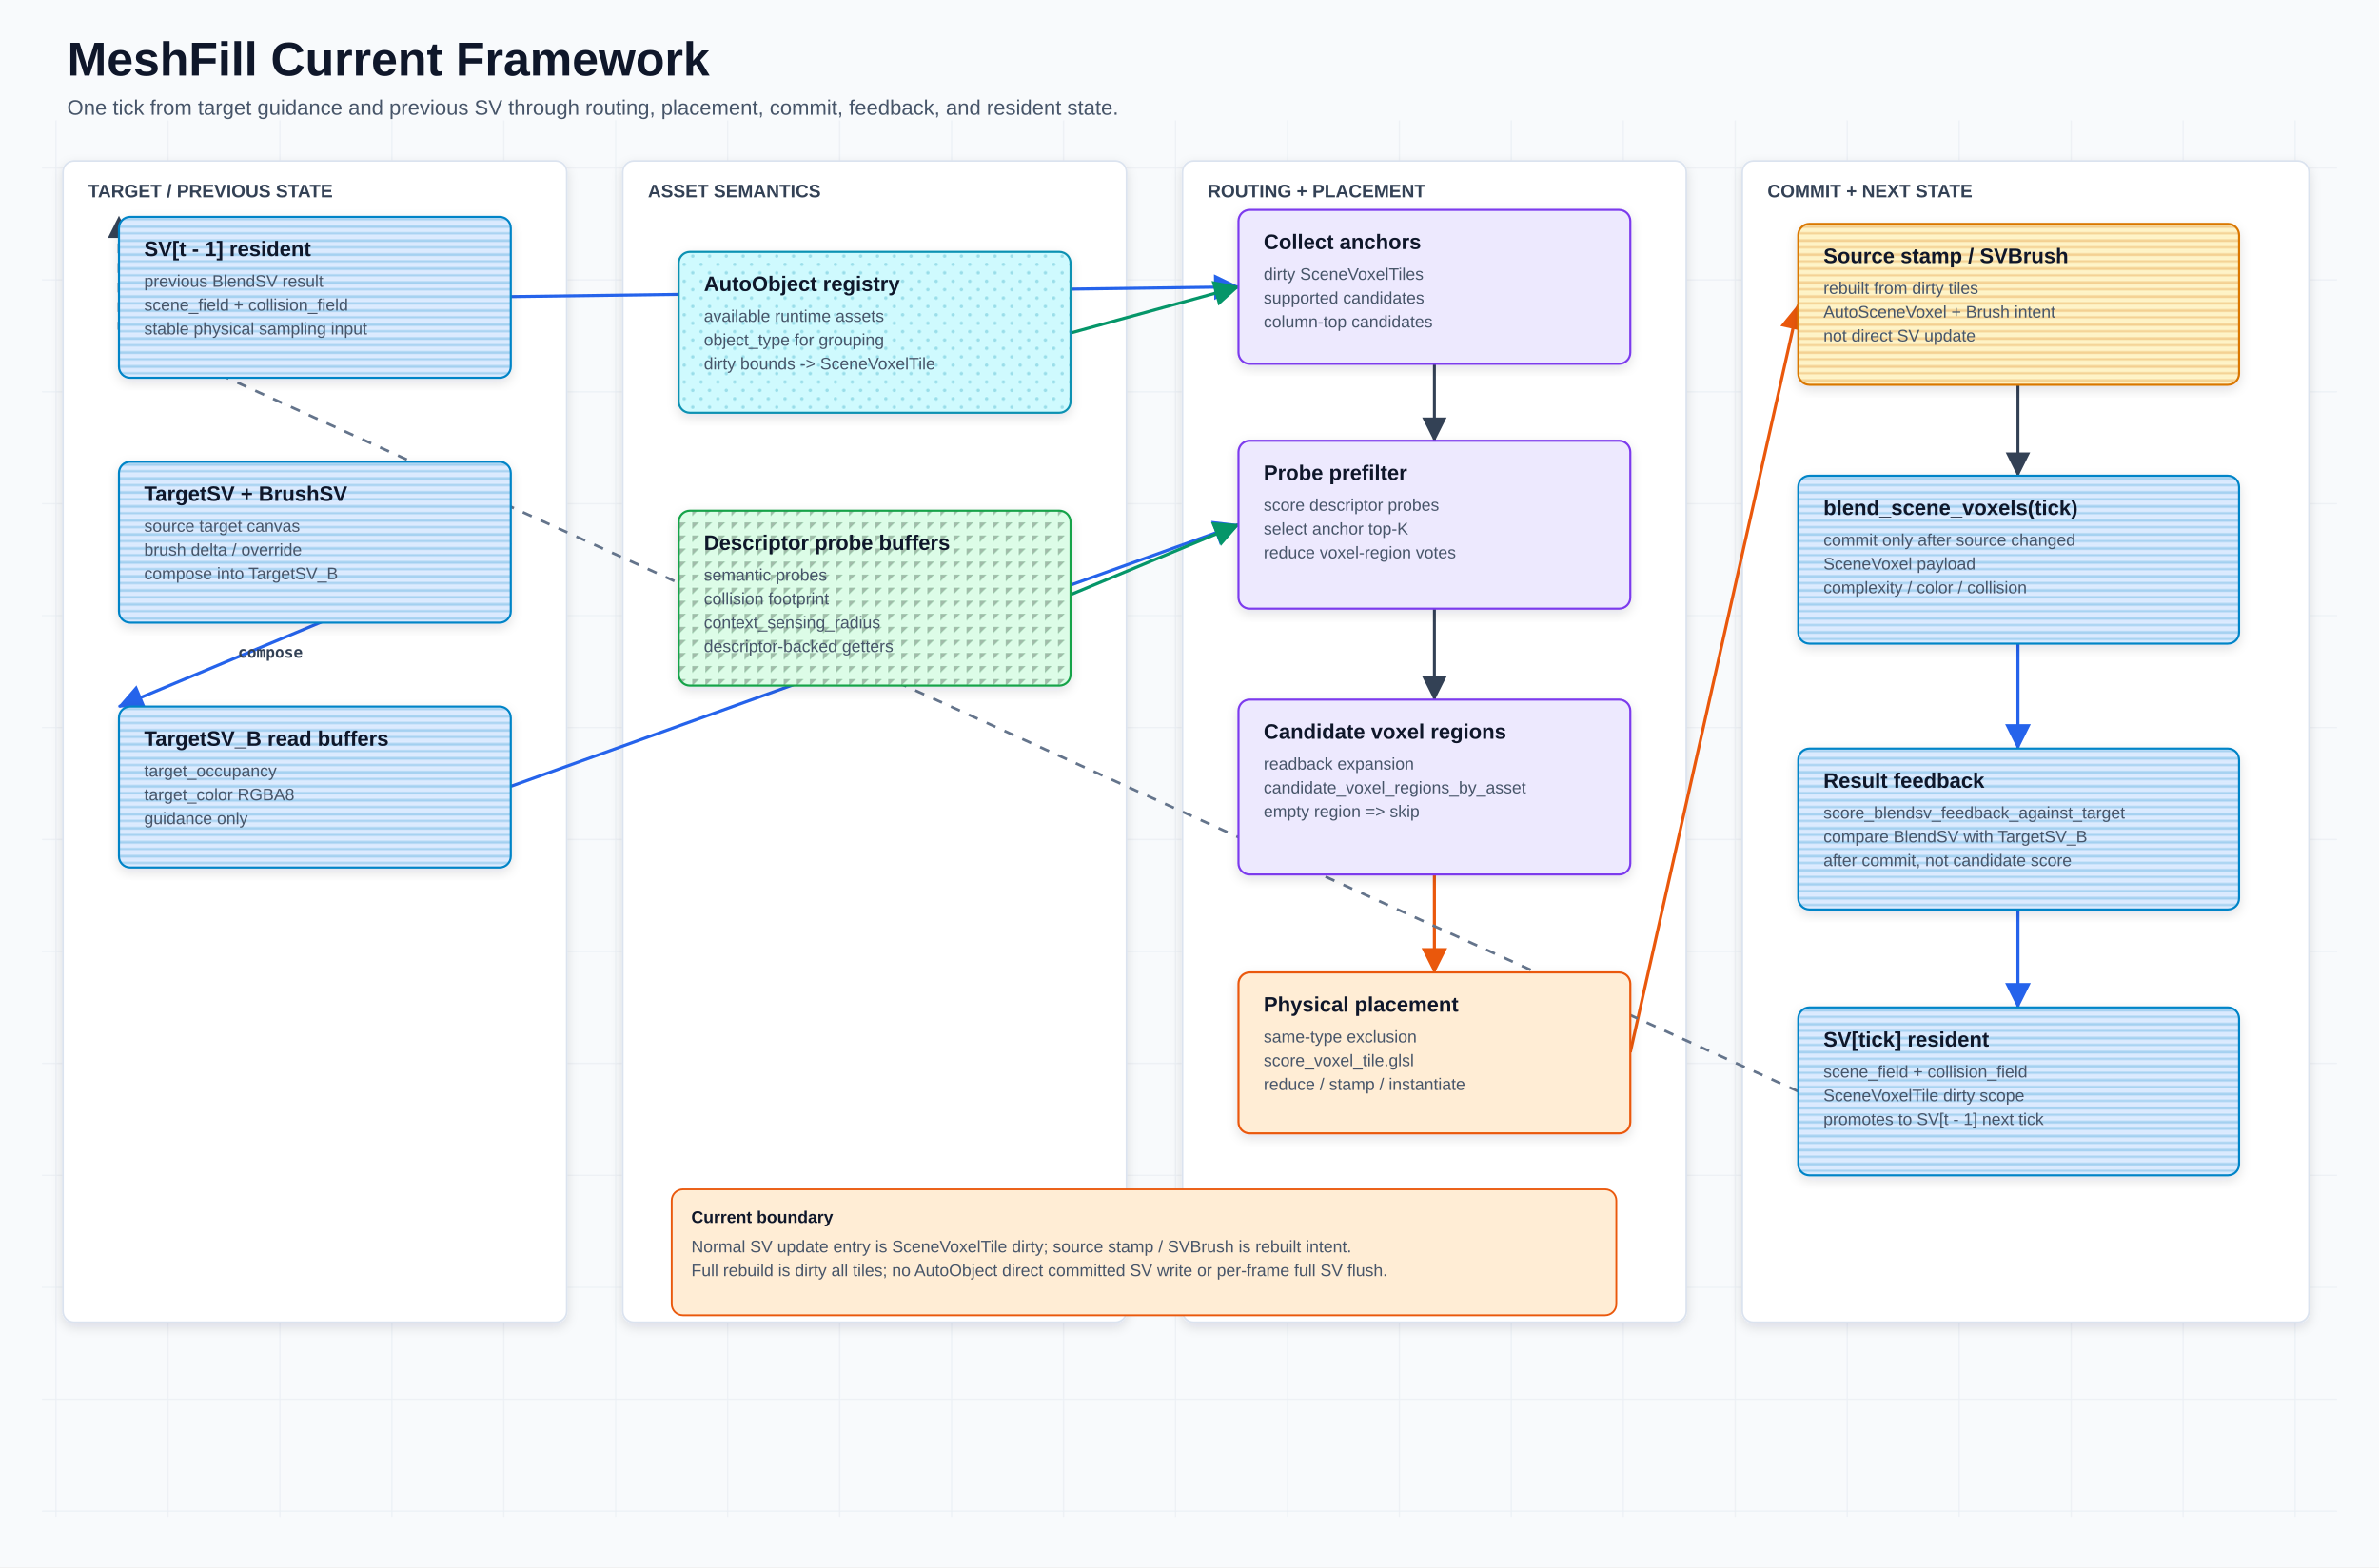
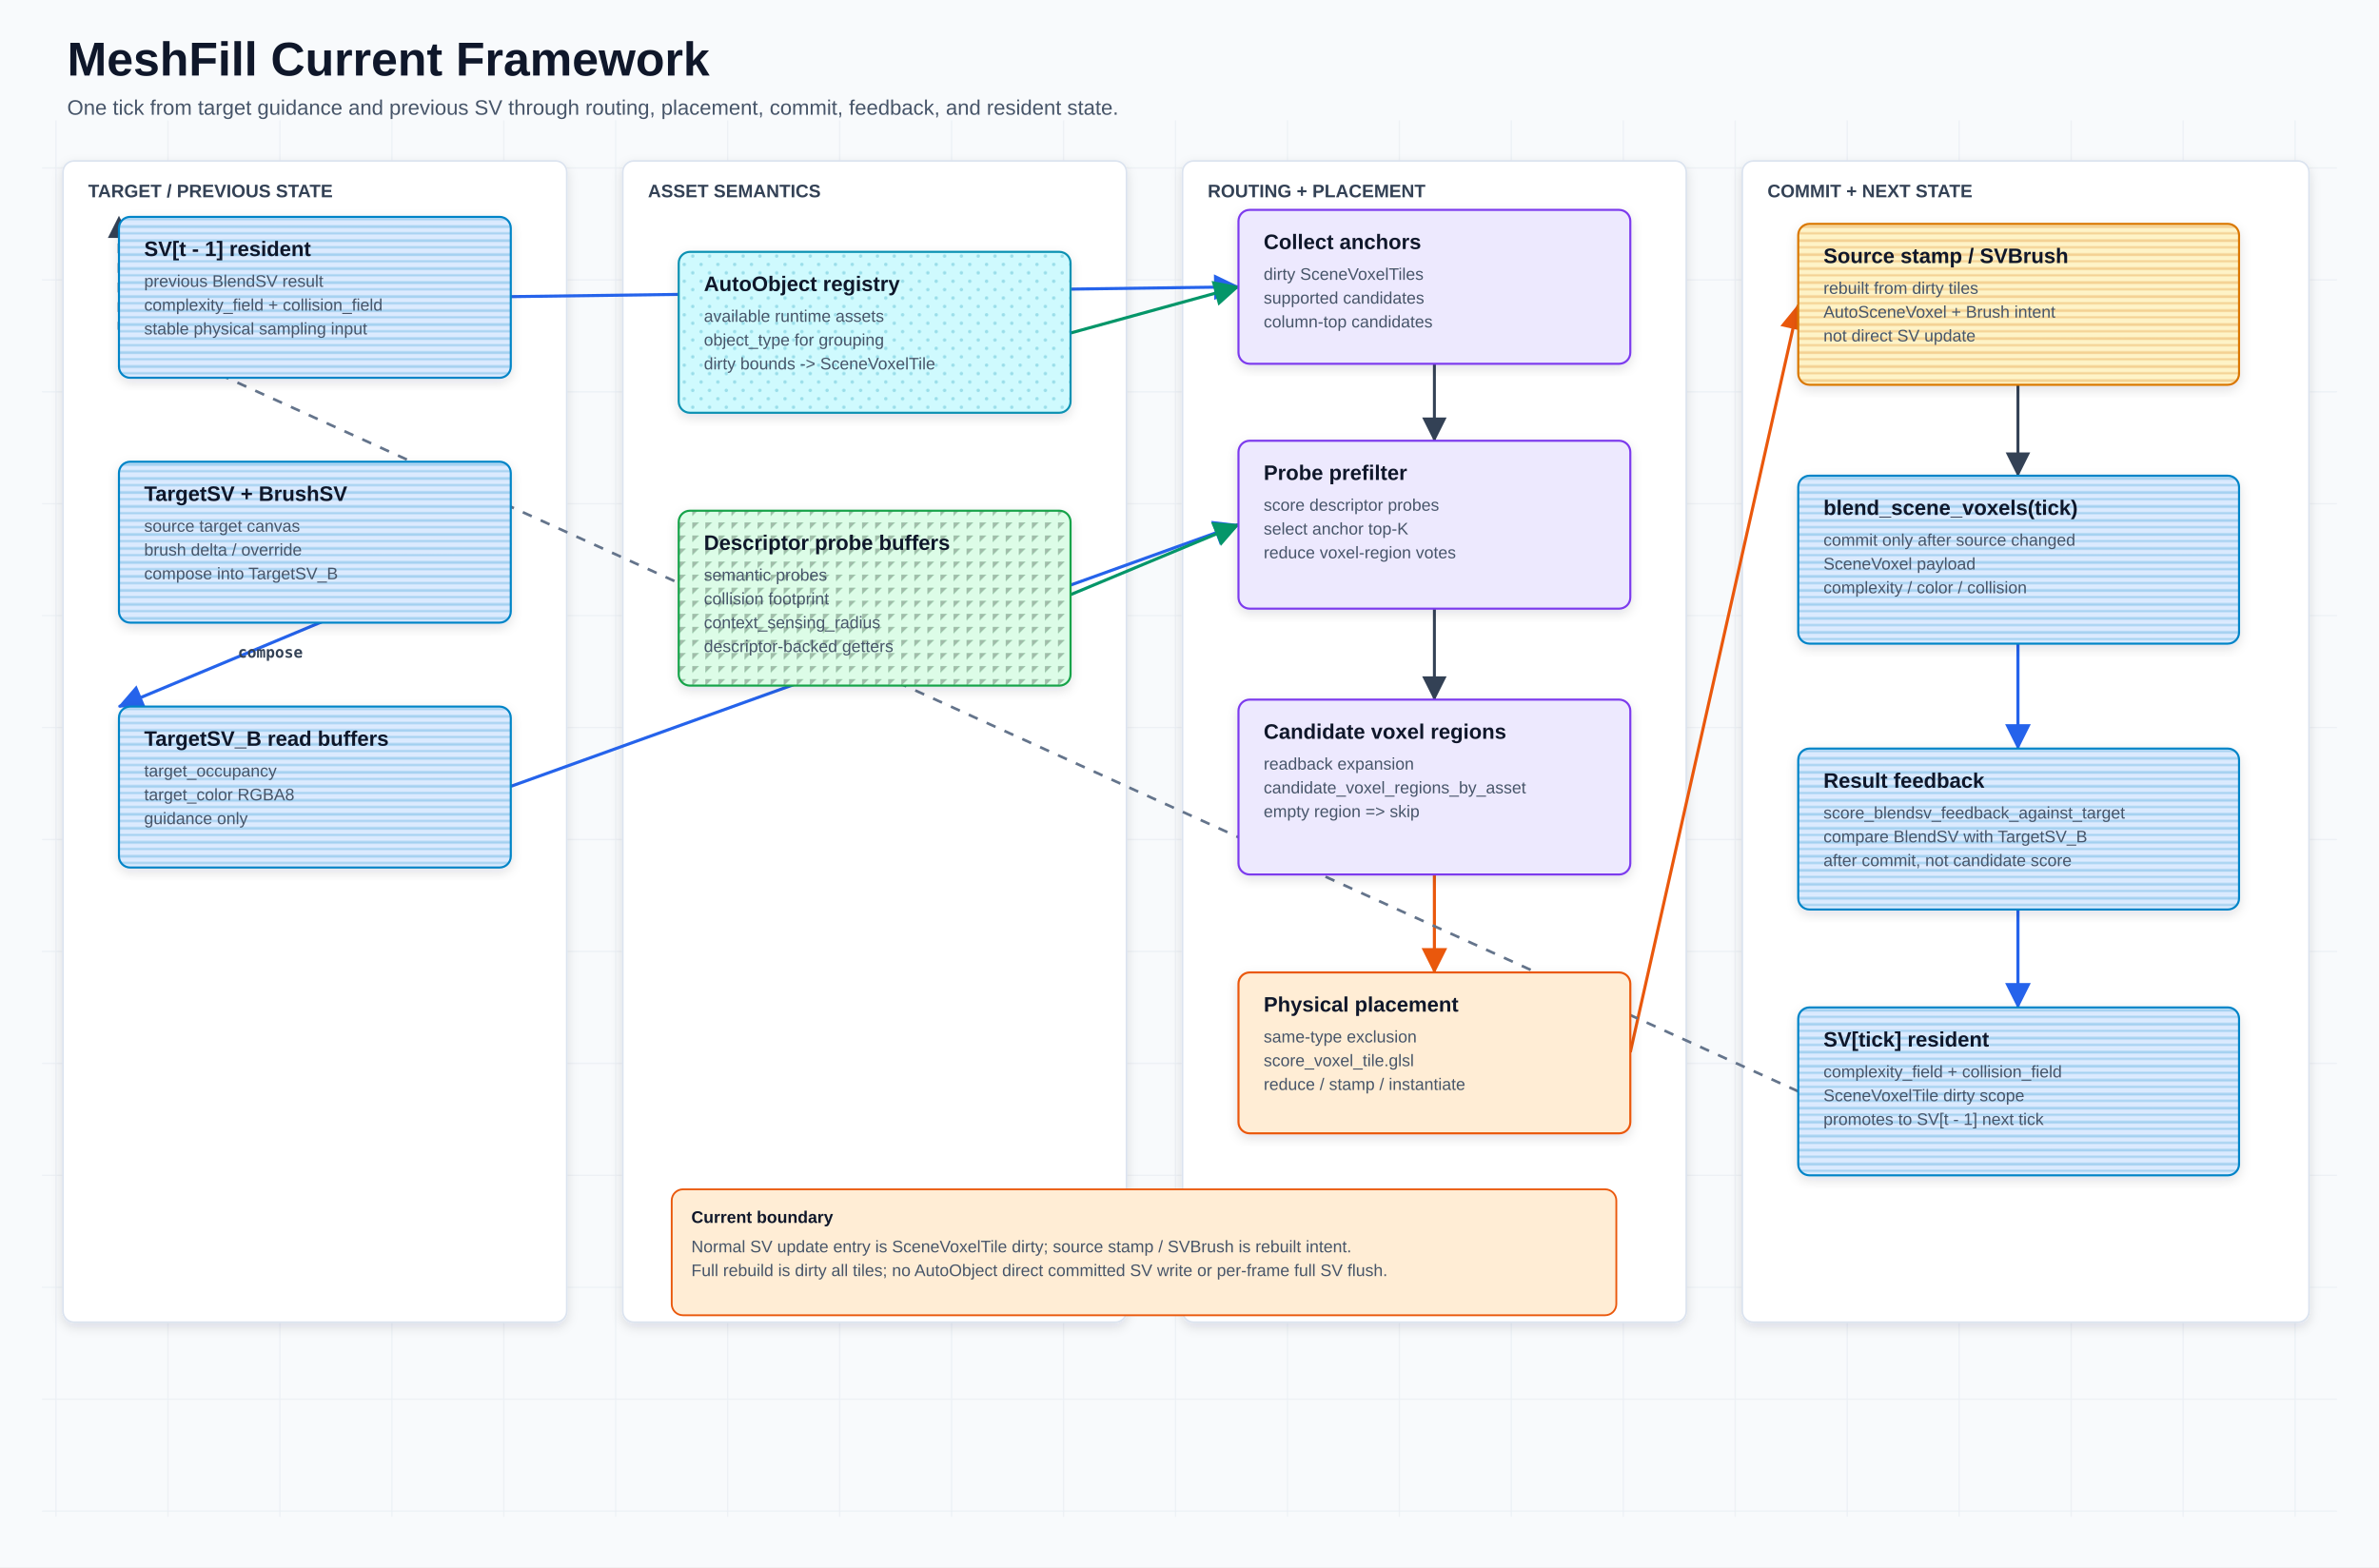
<svg xmlns="http://www.w3.org/2000/svg" width="1700" height="1120" viewBox="0 0 1700 1120" role="img" aria-labelledby="title desc">
  <defs>
    <marker id="arrow" viewBox="0 0 12 12" refX="10.5" refY="6" markerWidth="10" markerHeight="10" orient="auto">
      <path d="M1,1 L11,6 L1,11 Z" fill="#334155" />
    </marker>
    <marker id="arrow-blue" viewBox="0 0 12 12" refX="10.5" refY="6" markerWidth="10" markerHeight="10" orient="auto">
      <path d="M1,1 L11,6 L1,11 Z" fill="#2563eb" />
    </marker>
    <marker id="arrow-green" viewBox="0 0 12 12" refX="10.5" refY="6" markerWidth="10" markerHeight="10" orient="auto">
      <path d="M1,1 L11,6 L1,11 Z" fill="#059669" />
    </marker>
    <marker id="arrow-orange" viewBox="0 0 12 12" refX="10.5" refY="6" markerWidth="10" markerHeight="10" orient="auto">
      <path d="M1,1 L11,6 L1,11 Z" fill="#ea580c" />
    </marker>
    <filter id="shadow" x="-8%" y="-8%" width="116%" height="116%">
      <feDropShadow dx="0" dy="3" stdDeviation="4" flood-color="#0f172a" flood-opacity="0.12" />
    </filter>
    <pattern id="autoobject-dot-bg" patternUnits="userSpaceOnUse" width="12" height="12">
      <rect width="12" height="12" fill="#cffafe" />
      <circle cx="3" cy="3" r="1.25" fill="#0891b2" opacity="0.256" />
      <circle cx="9" cy="9" r="1.25" fill="#0891b2" opacity="0.256" />
    </pattern>
    <pattern id="descriptor-grid" patternUnits="userSpaceOnUse" width="9.333" height="9.333">
      <rect width="9.333" height="9.333" fill="#dcfce7" />
      <path d="M4.667 0H0V4.667" stroke="#16a34a" stroke-width="0.333" opacity="0.258" />
      <path d="M0 4.667L4.667 0" stroke="#16a34a" stroke-width="0.333" opacity="0.258" />
    </pattern>
    <pattern id="sv-stripe-blue" patternUnits="userSpaceOnUse" width="10" height="10">
      <rect width="10" height="10" fill="#dbeafe" />
      <rect y="1" width="10" height="2" fill="#0284c7" opacity="0.235" />
      <rect y="6" width="10" height="1.5" fill="#0284c7" opacity="0.235" />
    </pattern>
    <pattern id="sv-stripe-amber" patternUnits="userSpaceOnUse" width="10" height="10">
      <rect width="10" height="10" fill="#fef3c7" />
      <rect y="1" width="10" height="2" fill="#d97706" opacity="0.264" />
      <rect y="6" width="10" height="1.5" fill="#d97706" opacity="0.264" />
    </pattern>
    <pattern id="note-hatch" patternUnits="userSpaceOnUse" width="10" height="10" patternTransform="rotate(45)">
      <rect width="10" height="10" fill="#f1f5f9" />
      <rect x="0" y="0" width="10" height="2" fill="#64748b" opacity="0.362" />
    </pattern>
  </defs>
  <style>
    :root { color-scheme: light; }
    .bg { fill: #f8fafc; }
    .grid { stroke: #e2e8f0; stroke-width: 1; opacity: 0.7; }
    .title { fill: #0f172a; font: 700 34px "Segoe UI", "Microsoft YaHei", Arial, sans-serif; letter-spacing: 0; }
    .subtitle { fill: #475569; font: 500 15px "Segoe UI", "Microsoft YaHei", Arial, sans-serif; letter-spacing: 0; }
    .lane-title { fill: #334155; font: 700 13px "Segoe UI", "Microsoft YaHei", Arial, sans-serif; letter-spacing: 0; }
    .node-title { fill: #0f172a; font: 700 15px "Segoe UI", "Microsoft YaHei", Arial, sans-serif; letter-spacing: 0; }
    .small { fill: #475569; font: 500 12px "Segoe UI", "Microsoft YaHei", Arial, sans-serif; letter-spacing: 0; }
    .mono { fill: #334155; font: 600 11px Consolas, "Cascadia Mono", monospace; letter-spacing: 0; }
    .note-text { fill: #0f172a; font: 600 12px "Segoe UI", "Microsoft YaHei", Arial, sans-serif; letter-spacing: 0; }
    .lane { fill: #ffffff; stroke: #dbe3ef; stroke-width: 1.2; filter: url(#shadow); }
    .node { stroke-width: 1.5; filter: url(#shadow); }
    .edge { stroke: #334155; stroke-width: 2.1; fill: none; marker-end: url(#arrow); }
    .edge-blue { stroke: #2563eb; stroke-width: 2.2; fill: none; marker-end: url(#arrow-blue); }
    .edge-green { stroke: #059669; stroke-width: 2.2; fill: none; marker-end: url(#arrow-green); }
    .edge-orange { stroke: #ea580c; stroke-width: 2.2; fill: none; marker-end: url(#arrow-orange); }
    .edge-dash { stroke: #64748b; stroke-width: 1.9; fill: none; stroke-dasharray: 7 7; marker-end: url(#arrow); }
    .edge-warn { stroke: #dc2626; stroke-width: 2; fill: none; stroke-dasharray: 8 6; marker-end: url(#arrow); }
  </style>
  <rect class="bg" x="0" y="0" width="1700" height="1120" />
  <g opacity="0.65">
    <line class="grid" x1="40" y1="86" x2="40" y2="1084" />
    <line class="grid" x1="120" y1="86" x2="120" y2="1084" />
    <line class="grid" x1="200" y1="86" x2="200" y2="1084" />
    <line class="grid" x1="280" y1="86" x2="280" y2="1084" />
    <line class="grid" x1="360" y1="86" x2="360" y2="1084" />
    <line class="grid" x1="440" y1="86" x2="440" y2="1084" />
    <line class="grid" x1="520" y1="86" x2="520" y2="1084" />
    <line class="grid" x1="600" y1="86" x2="600" y2="1084" />
    <line class="grid" x1="680" y1="86" x2="680" y2="1084" />
    <line class="grid" x1="760" y1="86" x2="760" y2="1084" />
    <line class="grid" x1="840" y1="86" x2="840" y2="1084" />
    <line class="grid" x1="920" y1="86" x2="920" y2="1084" />
    <line class="grid" x1="1000" y1="86" x2="1000" y2="1084" />
    <line class="grid" x1="1080" y1="86" x2="1080" y2="1084" />
    <line class="grid" x1="1160" y1="86" x2="1160" y2="1084" />
    <line class="grid" x1="1240" y1="86" x2="1240" y2="1084" />
    <line class="grid" x1="1320" y1="86" x2="1320" y2="1084" />
    <line class="grid" x1="1400" y1="86" x2="1400" y2="1084" />
    <line class="grid" x1="1480" y1="86" x2="1480" y2="1084" />
    <line class="grid" x1="1560" y1="86" x2="1560" y2="1084" />
    <line class="grid" x1="1640" y1="86" x2="1640" y2="1084" />
    <line class="grid" x1="30" y1="120" x2="1670" y2="120" />
    <line class="grid" x1="30" y1="200" x2="1670" y2="200" />
    <line class="grid" x1="30" y1="280" x2="1670" y2="280" />
    <line class="grid" x1="30" y1="360" x2="1670" y2="360" />
    <line class="grid" x1="30" y1="440" x2="1670" y2="440" />
    <line class="grid" x1="30" y1="520" x2="1670" y2="520" />
    <line class="grid" x1="30" y1="600" x2="1670" y2="600" />
    <line class="grid" x1="30" y1="680" x2="1670" y2="680" />
    <line class="grid" x1="30" y1="760" x2="1670" y2="760" />
    <line class="grid" x1="30" y1="840" x2="1670" y2="840" />
    <line class="grid" x1="30" y1="920" x2="1670" y2="920" />
    <line class="grid" x1="30" y1="1000" x2="1670" y2="1000" />
    <line class="grid" x1="30" y1="1080" x2="1670" y2="1080" />
  </g>
  <text class="title" x="48" y="54">MeshFill Current Framework</text>
  <text class="subtitle" x="48" y="82">One tick from target guidance and previous SV through routing, placement, commit, feedback, and resident state.</text>
  <g>
    <rect class="lane" x="45" y="115" width="360" height="830" rx="8" />
    <text class="lane-title" x="63" y="141">TARGET / PREVIOUS STATE</text>
    <rect class="lane" x="445" y="115" width="360" height="830" rx="8" />
    <text class="lane-title" x="463" y="141">ASSET SEMANTICS</text>
    <rect class="lane" x="845" y="115" width="360" height="830" rx="8" />
    <text class="lane-title" x="863" y="141">ROUTING + PLACEMENT</text>
    <rect class="lane" x="1245" y="115" width="405" height="830" rx="8" />
    <text class="lane-title" x="1263" y="141">COMMIT + NEXT STATE</text>
  </g>
  <g>
    <path class="edge-blue" d="M 365 212 L 885 205" />
    <path class="edge-blue" d="M 365 562 L 885 375" />
    <path class="edge-green" d="M 765 238 L 885 205" />
    <path class="edge-green" d="M 765 425 L 885 375" />
    <path class="edge" d="M 1025 260 L 1025 315" />
    <path class="edge" d="M 1025 435 L 1025 500" />
    <path class="edge-orange" d="M 1025 625 L 1025 695" />
    <path class="edge-orange" d="M 1165 752 L 1285 218" />
    <path class="edge" d="M 1442 275 L 1442 340" />
    <path class="edge-blue" d="M 1442 460 L 1442 535" />
    <path class="edge-blue" d="M 1442 650 L 1442 720" />
    <path class="edge-dash" d="M 1285 780 L 85 235 L 85 155" />
    <text class="mono" x="720" y="865">next tick</text>
    <path class="edge-blue" d="M 365 388 L 85 505" />
    <text class="mono" x="170" y="470">compose</text>
  </g>
  <g>
    <g id="sv[t---1]-resident">
      <rect class="node" x="85" y="155" width="280" height="115" rx="8" fill="url(#sv-stripe-blue)" stroke="#0284c7" />
      <text class="node-title" x="103" y="183">SV[t - 1] resident</text>
      <text class="small">
        <tspan x="103" y="205">previous BlendSV result</tspan>
-         <tspan x="103" y="222">scene_field + collision_field</tspan>
+         <tspan x="103" y="222">complexity_field + collision_field</tspan>
        <tspan x="103" y="239">stable physical sampling input</tspan>
      </text>
    </g>
    <g id="targetsv-+-brushsv">
      <rect class="node" x="85" y="330" width="280" height="115" rx="8" fill="url(#sv-stripe-blue)" stroke="#0284c7" />
      <text class="node-title" x="103" y="358">TargetSV + BrushSV</text>
      <text class="small">
        <tspan x="103" y="380">source target canvas</tspan>
        <tspan x="103" y="397">brush delta / override</tspan>
        <tspan x="103" y="414">compose into TargetSV_B</tspan>
      </text>
    </g>
    <g id="targetsv_b-read-buffers">
      <rect class="node" x="85" y="505" width="280" height="115" rx="8" fill="url(#sv-stripe-blue)" stroke="#0284c7" />
      <text class="node-title" x="103" y="533">TargetSV_B read buffers</text>
      <text class="small">
        <tspan x="103" y="555">target_occupancy</tspan>
        <tspan x="103" y="572">target_color RGBA8</tspan>
        <tspan x="103" y="589">guidance only</tspan>
      </text>
    </g>
    <g id="autoobject-registry">
      <rect class="node" x="485" y="180" width="280" height="115" rx="8" fill="url(#autoobject-dot-bg)" stroke="#0891b2" />
      <text class="node-title" x="503" y="208">AutoObject registry</text>
      <text class="small">
        <tspan x="503" y="230">available runtime assets</tspan>
        <tspan x="503" y="247">object_type for grouping</tspan>
        <tspan x="503" y="264">dirty bounds -&gt; SceneVoxelTile</tspan>
      </text>
    </g>
    <g id="descriptor-probe-buffers">
      <rect class="node" x="485" y="365" width="280" height="125" rx="8" fill="url(#descriptor-grid)" stroke="#16a34a" />
      <text class="node-title" x="503" y="393">Descriptor probe buffers</text>
      <text class="small">
        <tspan x="503" y="415">semantic probes</tspan>
        <tspan x="503" y="432">collision footprint</tspan>
        <tspan x="503" y="449">context_sensing_radius</tspan>
        <tspan x="503" y="466">descriptor-backed getters</tspan>
      </text>
    </g>
    <g id="collect-anchors">
      <rect class="node" x="885" y="150" width="280" height="110" rx="8" fill="#ede9fe" stroke="#7c3aed" />
      <text class="node-title" x="903" y="178">Collect anchors</text>
      <text class="small">
        <tspan x="903" y="200">dirty SceneVoxelTiles</tspan>
        <tspan x="903" y="217">supported candidates</tspan>
        <tspan x="903" y="234">column-top candidates</tspan>
      </text>
    </g>
    <g id="probe-prefilter">
      <rect class="node" x="885" y="315" width="280" height="120" rx="8" fill="#ede9fe" stroke="#7c3aed" />
      <text class="node-title" x="903" y="343">Probe prefilter</text>
      <text class="small">
        <tspan x="903" y="365">score descriptor probes</tspan>
        <tspan x="903" y="382">select anchor top-K</tspan>
        <tspan x="903" y="399">reduce voxel-region votes</tspan>
      </text>
    </g>
    <g id="candidate-voxel-regions">
      <rect class="node" x="885" y="500" width="280" height="125" rx="8" fill="#ede9fe" stroke="#7c3aed" />
      <text class="node-title" x="903" y="528">Candidate voxel regions</text>
      <text class="small">
        <tspan x="903" y="550">readback expansion</tspan>
        <tspan x="903" y="567">candidate_voxel_regions_by_asset</tspan>
        <tspan x="903" y="584">empty region =&gt; skip</tspan>
      </text>
    </g>
    <g id="physical-placement">
      <rect class="node" x="885" y="695" width="280" height="115" rx="8" fill="#ffedd5" stroke="#ea580c" />
      <text class="node-title" x="903" y="723">Physical placement</text>
      <text class="small">
        <tspan x="903" y="745">same-type exclusion</tspan>
        <tspan x="903" y="762">score_voxel_tile.glsl</tspan>
        <tspan x="903" y="779">reduce / stamp / instantiate</tspan>
      </text>
    </g>
    <g id="source-write-streams">
      <rect class="node" x="1285" y="160" width="315" height="115" rx="8" fill="url(#sv-stripe-amber)" stroke="#d97706" />
      <text class="node-title" x="1303" y="188">Source stamp / SVBrush</text>
      <text class="small">
        <tspan x="1303" y="210">rebuilt from dirty tiles</tspan>
        <tspan x="1303" y="227">AutoSceneVoxel + Brush intent</tspan>
        <tspan x="1303" y="244">not direct SV update</tspan>
      </text>
    </g>
    <g id="blend_scene_voxels(tick)">
      <rect class="node" x="1285" y="340" width="315" height="120" rx="8" fill="url(#sv-stripe-blue)" stroke="#0284c7" />
      <text class="node-title" x="1303" y="368">blend_scene_voxels(tick)</text>
      <text class="small">
        <tspan x="1303" y="390">commit only after source changed</tspan>
        <tspan x="1303" y="407">SceneVoxel payload</tspan>
        <tspan x="1303" y="424">complexity / color / collision</tspan>
      </text>
    </g>
    <g id="result-feedback">
      <rect class="node" x="1285" y="535" width="315" height="115" rx="8" fill="url(#sv-stripe-blue)" stroke="#0284c7" />
      <text class="node-title" x="1303" y="563">Result feedback</text>
      <text class="small">
        <tspan x="1303" y="585">score_blendsv_feedback_against_target</tspan>
        <tspan x="1303" y="602">compare BlendSV with TargetSV_B</tspan>
        <tspan x="1303" y="619">after commit, not candidate score</tspan>
      </text>
    </g>
    <g id="sv[tick]-resident">
      <rect class="node" x="1285" y="720" width="315" height="120" rx="8" fill="url(#sv-stripe-blue)" stroke="#0284c7" />
      <text class="node-title" x="1303" y="748">SV[tick] resident</text>
      <text class="small">
-         <tspan x="1303" y="770">scene_field + collision_field</tspan>
+         <tspan x="1303" y="770">complexity_field + collision_field</tspan>
        <tspan x="1303" y="787">SceneVoxelTile dirty scope</tspan>
        <tspan x="1303" y="804">promotes to SV[t - 1] next tick</tspan>
      </text>
    </g>
  </g>
  <g>
    <g>
      <rect x="480" y="850" width="675" height="90" rx="8" fill="#ffedd5" stroke="#ea580c" stroke-width="1.3" />
      <text class="note-text" x="494" y="874">Current boundary</text>
      <text class="small">
        <tspan x="494" y="895">Normal SV update entry is SceneVoxelTile dirty; source stamp / SVBrush is rebuilt intent.</tspan>
        <tspan x="494" y="912">Full rebuild is dirty all tiles; no AutoObject direct committed SV write or per-frame full SV flush.</tspan>
      </text>
    </g>
  </g>
</svg>
